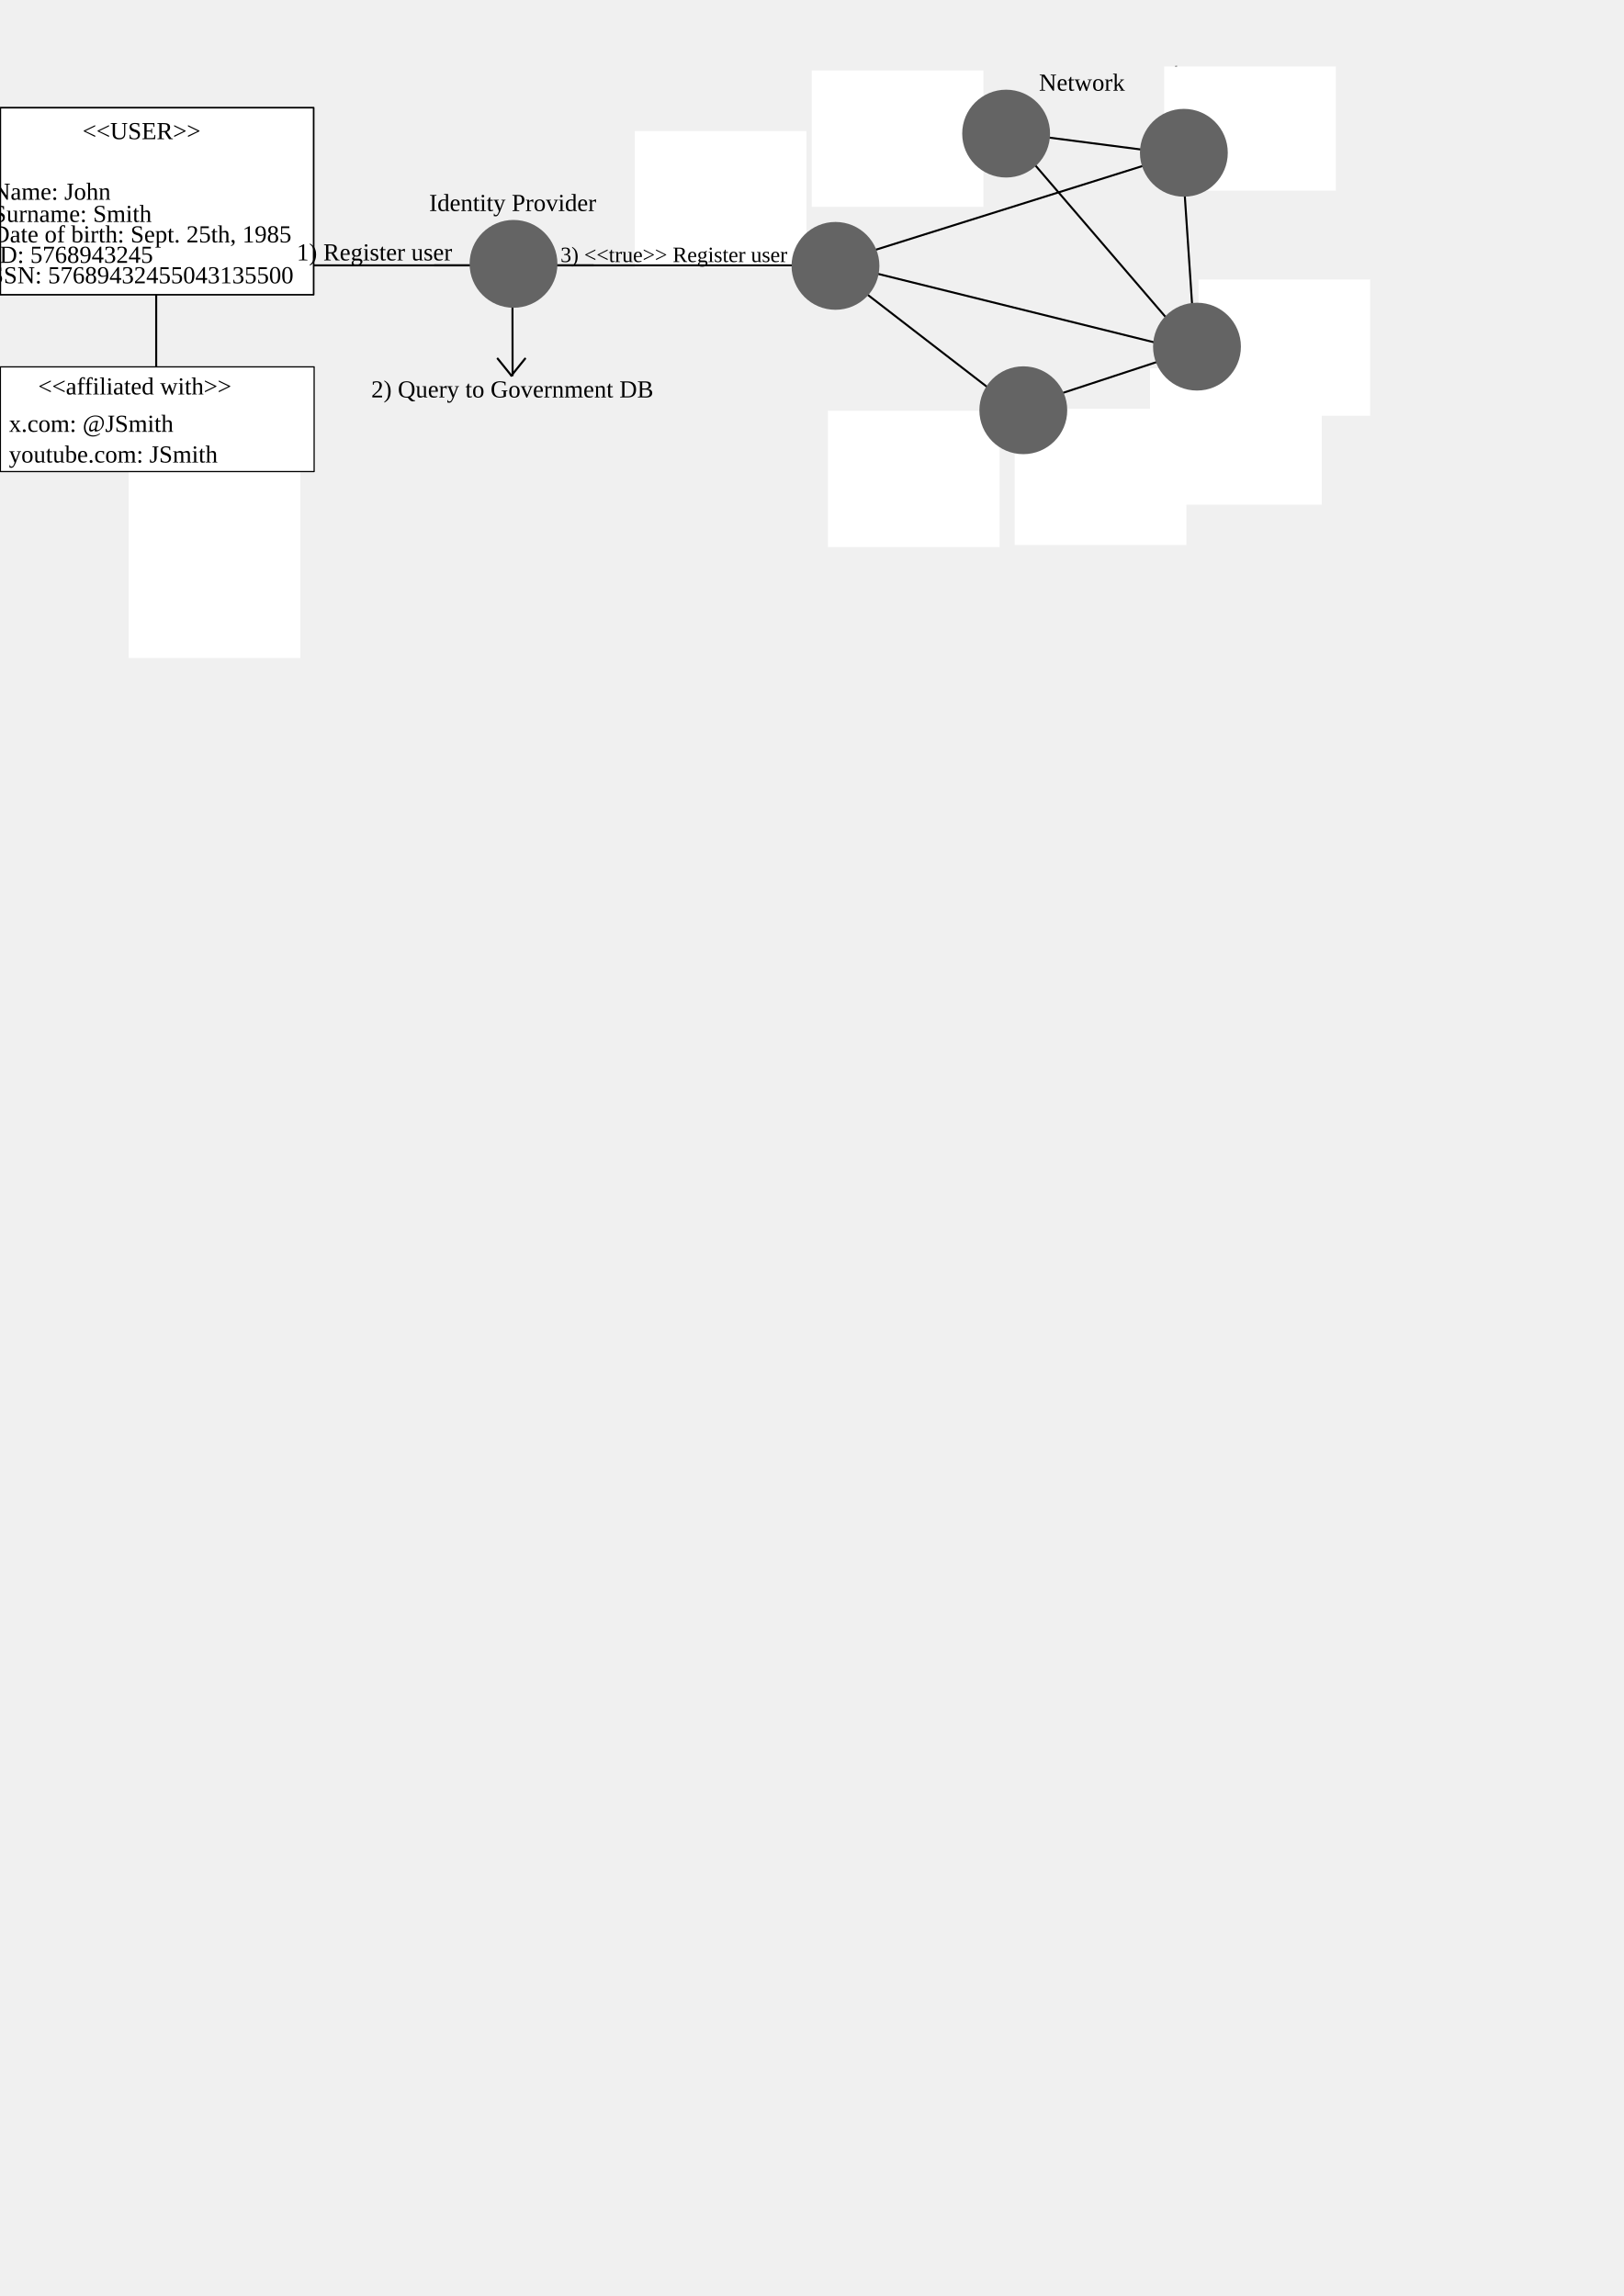
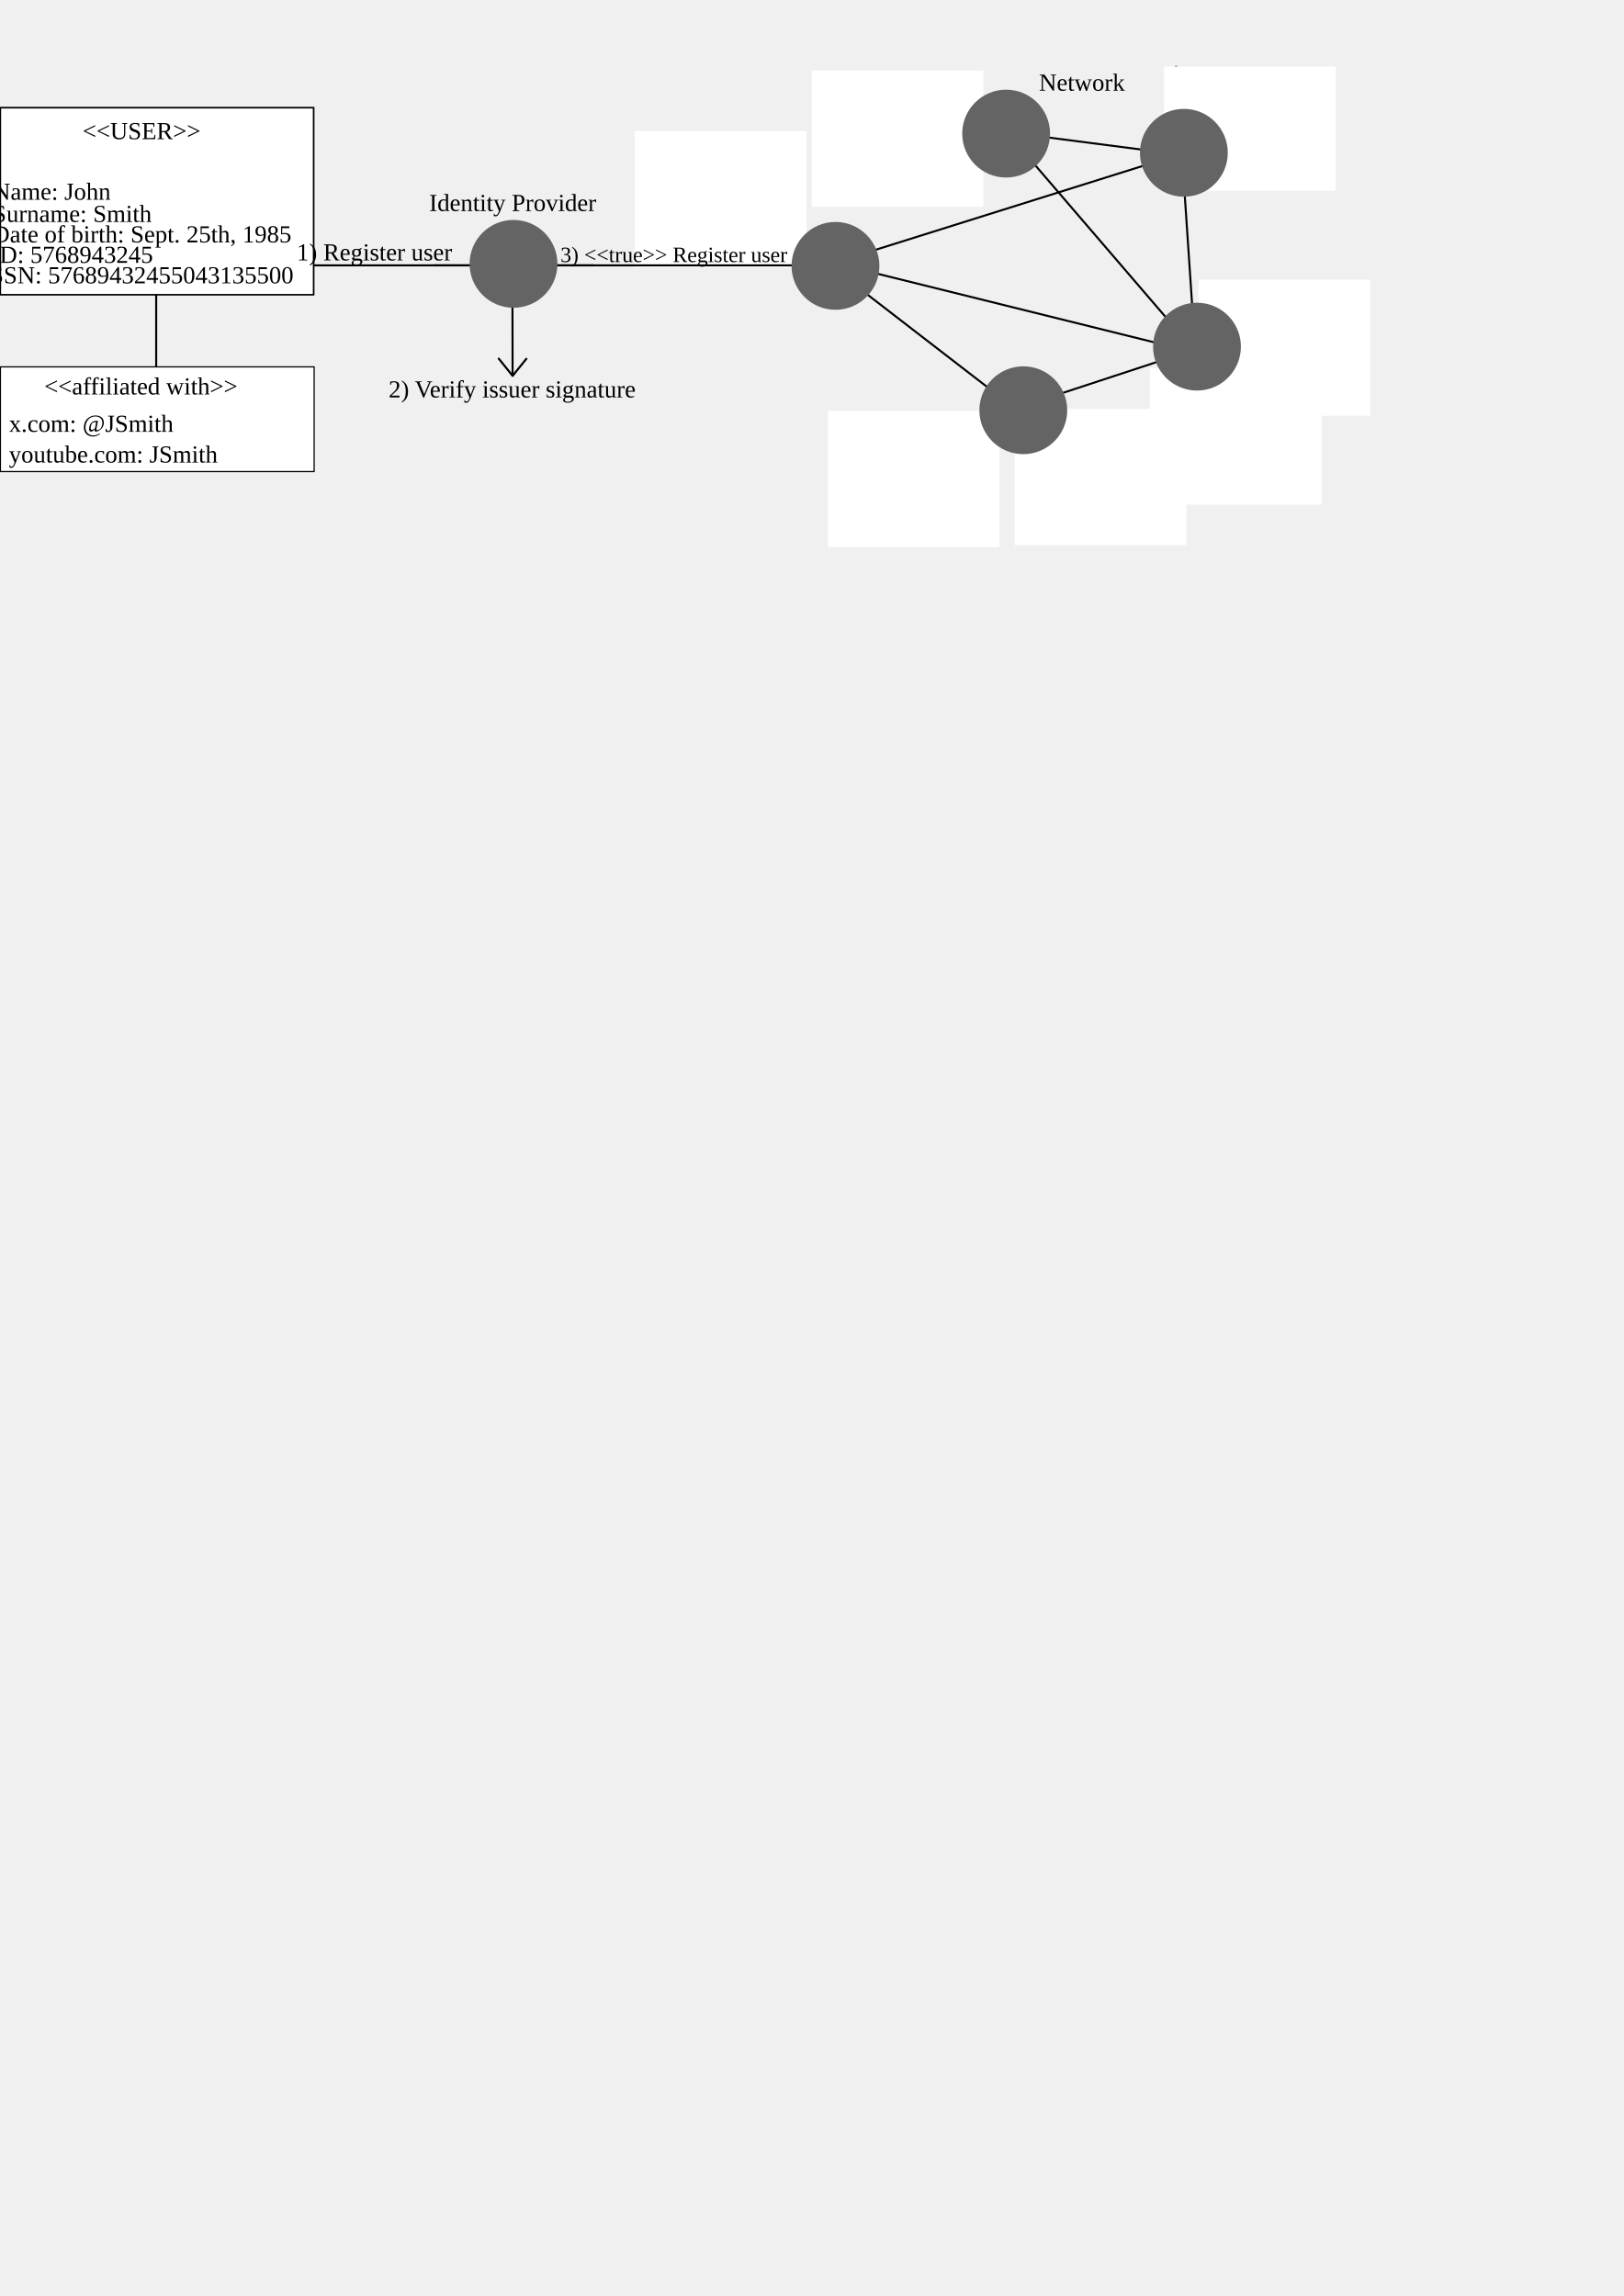
<svg xmlns="http://www.w3.org/2000/svg" width="210mm" height="297mm" viewBox="0 0 210 297" version="1.1" id="svg5">
  <defs id="defs2" />
  <g id="layer1">
-     <g id="g386" transform="translate(-40.89245,-8.507179)">
-       <rect style="fill:#000000;fill-opacity:1;stroke:none;stroke-width:0.05;stroke-linejoin:round;stroke-dasharray:none" id="rect2272" width="55.376" height="0.261" x="35.502" y="-61.225" transform="rotate(90)" />
-       <rect style="fill:#ffffff;fill-opacity:1;stroke:none;stroke-width:0.061;stroke-linejoin:round;stroke-dasharray:none" id="rect2276" width="22.203" height="26.121" x="57.539" y="67.5" />
-       <rect style="fill:#ffffff;fill-opacity:1;stroke:#000000;stroke-width:0.158;stroke-linejoin:round" id="rect2274" width="40.579" height="13.544" x="40.942" y="55.961" />
-       <text xml:space="preserve" style="font-style:italic;font-size:3.175px;font-family:'Times New Roman';-inkscape-font-specification:'Times New Roman,  Italic';text-align:center;text-anchor:middle;fill:#000000;fill-opacity:1;stroke:none;stroke-width:0.05;stroke-linejoin:round;stroke-dasharray:none" x="61.101" y="59.533" id="text2270">
-         <tspan id="tspan2268" style="font-style:normal;stroke-width:0.05" x="61.101" y="59.533">&lt;&lt;affiliated with&gt;&gt;</tspan>
-       </text>
-       <text xml:space="preserve" style="font-style:italic;font-size:3.175px;font-family:'Times New Roman';-inkscape-font-specification:'Times New Roman,  Italic';text-align:center;text-anchor:middle;fill:#ffffff;fill-opacity:1;stroke:none;stroke-width:0.05;stroke-linejoin:round;stroke-dasharray:none" x="42.049" y="64.365" id="text2280">
-         <tspan id="tspan2278" style="font-style:normal;text-align:start;text-anchor:start;fill:#000000;fill-opacity:1;stroke-width:0.05" x="42.049" y="64.365">x.com: @JSmith</tspan>
-         <tspan style="font-style:normal;text-align:start;text-anchor:start;fill:#000000;fill-opacity:1;stroke-width:0.05" x="42.049" y="68.335" id="tspan2282">youtube.com: JSmith</tspan>
-       </text>
-     </g>
+     <rect style="fill:#000000;fill-opacity:1;stroke:none;stroke-width:0.032;stroke-linejoin:round;stroke-dasharray:none" id="rect2272" width="23.238" height="0.261" x="26.995" y="-20.332" transform="rotate(90)" />
+     <rect style="fill:#ffffff;fill-opacity:1;stroke:#000000;stroke-width:0.158;stroke-linejoin:round" id="rect2274" width="40.579" height="13.544" x="0.05" y="47.454" />
+     <text xml:space="preserve" style="font-style:italic;font-size:3.175px;font-family:'Times New Roman';-inkscape-font-specification:'Times New Roman,  Italic';text-align:center;text-anchor:middle;fill:#000000;fill-opacity:1;stroke:none;stroke-width:0.05;stroke-linejoin:round;stroke-dasharray:none" x="20.209" y="51.026" id="text2270">
+       <tspan id="tspan2268" style="font-style:normal;stroke-width:0.05" x="20.209" y="51.026">&lt;&lt;affiliated with&gt;&gt;</tspan>
+     </text>
+     <text xml:space="preserve" style="font-style:italic;font-size:3.175px;font-family:'Times New Roman';-inkscape-font-specification:'Times New Roman,  Italic';text-align:center;text-anchor:middle;fill:#ffffff;fill-opacity:1;stroke:none;stroke-width:0.05;stroke-linejoin:round;stroke-dasharray:none" x="1.156" y="55.858" id="text2280">
+       <tspan id="tspan2278" style="font-style:normal;text-align:start;text-anchor:start;fill:#000000;fill-opacity:1;stroke-width:0.05" x="1.156" y="55.858">x.com: @JSmith</tspan>
+       <tspan style="font-style:normal;text-align:start;text-anchor:start;fill:#000000;fill-opacity:1;stroke-width:0.05" x="1.156" y="59.828" id="tspan2282">youtube.com: JSmith</tspan>
+     </text>
    <g id="g410" transform="translate(11.75895,2.089659)">
      <rect style="fill:#000000;fill-opacity:1;stroke:none;stroke-width:0.05;stroke-linejoin:round;stroke-dasharray:none" id="rect1200" width="55.376" height="0.261" x="79.081" y="59.103" transform="rotate(-17.43048)" />
      <rect style="fill:#000000;fill-opacity:1;stroke:none;stroke-width:0.05;stroke-linejoin:round;stroke-dasharray:none" id="rect1928" width="55.376" height="0.261" x="84.523" y="-32.973" transform="rotate(37.65765)" />
      <rect style="fill:#ffffff;fill-opacity:1;stroke:none;stroke-width:0.05;stroke-linejoin:round;stroke-dasharray:none" id="rect1930" width="22.203" height="17.631" x="119.479" y="50.782" />
      <rect style="fill:#ffffff;fill-opacity:1;stroke:none;stroke-width:0.05;stroke-linejoin:round;stroke-dasharray:none" id="rect2140" width="22.203" height="17.631" x="70.338" y="14.866" />
      <rect style="fill:#000000;fill-opacity:1;stroke:none;stroke-width:0.05;stroke-linejoin:round;stroke-dasharray:none" id="rect1198" width="55.376" height="0.261" x="44.381" y="32.106" />
      <rect style="fill:#000000;fill-opacity:1;stroke:none;stroke-width:0.05;stroke-linejoin:round;stroke-dasharray:none" id="rect2142" width="55.376" height="0.261" x="96.818" y="7.739" transform="rotate(13.92055)" />
      <circle style="fill:#646464;fill-opacity:1;stroke:none;stroke-width:0.05;stroke-linejoin:round;stroke-dasharray:none" id="path1076" cx="96.296" cy="32.302" r="5.681" />
      <rect style="fill:#000000;fill-opacity:1;stroke:none;stroke-width:0.05;stroke-linejoin:round;stroke-dasharray:none" id="rect2144" width="55.376" height="0.261" x="101.832" y="-0.466" transform="rotate(7.379468)" />
      <rect style="fill:#000000;fill-opacity:1;stroke:none;stroke-width:0.05;stroke-linejoin:round;stroke-dasharray:none" id="rect2160" width="55.376" height="0.261" x="15.858" y="-139.723" transform="rotate(86.14614)" />
      <rect style="fill:#ffffff;fill-opacity:1;stroke:none;stroke-width:0.048;stroke-linejoin:round;stroke-dasharray:none" id="rect2148" width="22.203" height="16.064" x="138.808" y="6.508" />
      <circle style="fill:#646464;fill-opacity:1;stroke:none;stroke-width:0.05;stroke-linejoin:round;stroke-dasharray:none" id="circle1129" cx="141.355" cy="17.674" r="5.681" />
      <rect style="fill:#000000;fill-opacity:1;stroke:none;stroke-width:0.05;stroke-linejoin:round;stroke-dasharray:none" id="rect2150" width="55.376" height="0.261" x="79.289" y="-80.208" transform="rotate(49.33826)" />
      <rect style="fill:#ffffff;fill-opacity:1;stroke:none;stroke-width:0.05;stroke-linejoin:round;stroke-dasharray:none" id="rect2146" width="22.203" height="17.631" x="93.227" y="7.03" />
      <circle style="fill:#646464;fill-opacity:1;stroke:none;stroke-width:0.05;stroke-linejoin:round;stroke-dasharray:none" id="circle1125" cx="118.368" cy="15.193" r="5.681" />
      <rect style="fill:#ffffff;fill-opacity:1;stroke:none;stroke-width:0.05;stroke-linejoin:round;stroke-dasharray:none" id="rect2152" width="22.203" height="17.631" x="136.979" y="45.558" />
      <rect style="fill:#000000;fill-opacity:1;stroke:none;stroke-width:0.05;stroke-linejoin:round;stroke-dasharray:none" id="rect2154" width="55.376" height="0.261" x="80.821" y="85.417" transform="rotate(-18.1954)" />
      <rect style="fill:#ffffff;fill-opacity:1;stroke:none;stroke-width:0.05;stroke-linejoin:round;stroke-dasharray:none" id="rect2156" width="22.203" height="17.631" x="95.317" y="51.044" />
      <circle style="fill:#646464;fill-opacity:1;stroke:none;stroke-width:0.05;stroke-linejoin:round;stroke-dasharray:none" id="circle1127" cx="120.589" cy="50.978" r="5.681" />
      <rect style="fill:#ffffff;fill-opacity:1;stroke:none;stroke-width:0.05;stroke-linejoin:round;stroke-dasharray:none" id="rect2158" width="22.203" height="17.631" x="143.248" y="34.065" />
      <circle style="fill:#646464;fill-opacity:1;stroke:none;stroke-width:0.05;stroke-linejoin:round;stroke-dasharray:none" id="circle1131" cx="143.052" cy="42.75" r="5.681" />
      <text xml:space="preserve" style="font-style:italic;font-size:3.175px;font-family:'Times New Roman';-inkscape-font-specification:'Times New Roman,  Italic';text-align:start;text-anchor:start;fill:#000000;fill-opacity:1;stroke:none;stroke-width:0.05;stroke-linejoin:round;stroke-dasharray:none" x="122.613" y="9.642" id="text2286">
        <tspan id="tspan2284" style="font-style:normal;stroke-width:0.05" x="122.613" y="9.642">Network</tspan>
      </text>
      <rect style="fill:#000000;fill-opacity:1;stroke:none;stroke-width:0.05;stroke-linejoin:round;stroke-dasharray:none" id="rect414" width="55.376" height="0.261" x="9.657" y="32.106" />
      <rect style="fill:#000000;stroke-width:0.05;stroke-linejoin:round" id="rect578" width="10.84" height="0.261" x="35.817" y="-54.585" transform="rotate(89.89836)" />
      <circle style="fill:#646464;fill-opacity:1;stroke:none;stroke-width:0.05;stroke-linejoin:round;stroke-dasharray:none" id="circle412" cx="54.656" cy="32.041" r="5.681" />
      <text xml:space="preserve" style="font-style:italic;font-size:3.175px;font-family:'Times New Roman';-inkscape-font-specification:'Times New Roman,  Italic';fill:#000000;stroke-width:0.05;stroke-linejoin:round" x="43.752" y="25.207" id="text520">
        <tspan id="tspan518" style="font-style:normal;stroke-width:0.05" x="43.752" y="25.207">Identity Provider</tspan>
      </text>
-       <text xml:space="preserve" style="font-style:italic;font-size:3.175px;font-family:'Times New Roman';-inkscape-font-specification:'Times New Roman,  Italic';fill:#000000;stroke-width:0.05;stroke-linejoin:round" x="36.255" y="49.32" id="text524">
-         <tspan id="tspan522" style="font-style:normal;stroke-width:0.05" x="36.255" y="49.32">2) Query to Government DB</tspan>
+       <text xml:space="preserve" style="font-style:italic;font-size:3.175px;font-family:'Times New Roman';-inkscape-font-specification:'Times New Roman,  Italic';fill:#000000;stroke-width:0.05;stroke-linejoin:round" x="38.503" y="49.32" id="text524">
+         <tspan id="tspan522" style="font-style:normal;stroke-width:0.05" x="38.503" y="49.32">2) Verify issuer signature</tspan>
      </text>
-       <rect style="fill:#000000;stroke:#000000;stroke-width:0.2;stroke-linejoin:round;stroke-dasharray:none;stroke-opacity:1" id="rect580" width="2.869" height="0.069" x="-1.994" y="-71.566" transform="matrix(-0.627796,0.7783779,-0.7677088,-0.6407989,0,0)" />
-       <rect style="fill:#000000;stroke:#000000;stroke-width:0.2;stroke-linejoin:round;stroke-dasharray:none;stroke-opacity:1" id="rect1136" width="2.869" height="0.069" x="67.71" y="13.104" transform="matrix(0.627796,0.7783779,0.7677088,-0.6407989,0,0)" />
+       <rect style="fill:#000000;stroke:#000000;stroke-width:0.2;stroke-linejoin:round;stroke-dasharray:none;stroke-opacity:1" id="rect580" width="2.869" height="0.069" x="-2.08" y="-71.706" transform="matrix(-0.627796,0.7783779,-0.7677088,-0.6407989,0,0)" />
+       <rect style="fill:#000000;stroke:#000000;stroke-width:0.2;stroke-linejoin:round;stroke-dasharray:none;stroke-opacity:1" id="rect1136" width="2.869" height="0.069" x="67.799" y="13.212" transform="matrix(0.627796,0.7783779,0.7677088,-0.6407989,0,0)" />
      <text xml:space="preserve" style="font-style:italic;font-size:2.822px;font-family:'Times New Roman';-inkscape-font-specification:'Times New Roman,  Italic';fill:#000000;stroke:#000000;stroke-width:0;stroke-linejoin:round;stroke-miterlimit:4;stroke-dasharray:none;stroke-opacity:1" x="60.731" y="31.802" id="text1140">
        <tspan id="tspan1138" style="font-style:normal;font-weight:normal;font-size:2.822px;stroke-width:0;stroke-miterlimit:4;stroke-dasharray:none" x="60.731" y="31.802">3) &lt;&lt;true&gt;&gt; Register user</tspan>
      </text>
    </g>
    <rect style="fill:#ffffff;fill-opacity:1;stroke:#000000;stroke-width:0.212;stroke-linejoin:round" id="rect234" width="40.526" height="24.2" x="0.04" y="13.926" />
    <text xml:space="preserve" style="font-style:italic;font-size:3.175px;font-family:'Times New Roman';-inkscape-font-specification:'Times New Roman,  Italic';text-align:center;text-anchor:middle;fill:none;stroke:#000000;stroke-width:0.05;stroke-linejoin:round;stroke-dasharray:none" x="20.296" y="18.001" id="text290">
      <tspan id="tspan288" style="font-style:normal;font-weight:normal;fill:#000000;fill-opacity:1;stroke:none;stroke-width:0.05;stroke-dasharray:none" x="20.296" y="18.001">&lt;&lt;USER&gt;&gt;</tspan>
    </text>
    <text xml:space="preserve" style="font-style:italic;font-size:3.175px;font-family:'Times New Roman';-inkscape-font-specification:'Times New Roman,  Italic';text-align:center;text-anchor:middle;fill:#000000;fill-opacity:1;stroke:none;stroke-width:0.05;stroke-linejoin:round;stroke-dasharray:none" x="8.679" y="25.837" id="text1006">
      <tspan id="tspan1004" style="font-style:normal;stroke-width:0.05" x="8.679" y="25.837">Name: John</tspan>
    </text>
    <text xml:space="preserve" style="font-style:italic;font-size:3.175px;font-family:'Times New Roman';-inkscape-font-specification:'Times New Roman,  Italic';text-align:center;text-anchor:middle;fill:#000000;fill-opacity:1;stroke:none;stroke-width:0.05;stroke-linejoin:round;stroke-dasharray:none" x="11.325" y="28.71" id="text1010">
      <tspan id="tspan1008" style="font-style:normal;stroke-width:0.05" x="11.325" y="28.71">Surname: Smith</tspan>
    </text>
    <text xml:space="preserve" style="font-style:italic;font-size:3.175px;font-family:'Times New Roman';-inkscape-font-specification:'Times New Roman,  Italic';text-align:center;text-anchor:middle;fill:#000000;fill-opacity:1;stroke:none;stroke-width:0.05;stroke-linejoin:round;stroke-dasharray:none" x="20.321" y="31.356" id="text1014">
      <tspan id="tspan1012" style="font-style:normal;stroke-width:0.05" x="20.321" y="31.356">Date of birth: Sept. 25th, 1985</tspan>
    </text>
    <text xml:space="preserve" style="font-style:italic;font-size:3.175px;font-family:'Times New Roman';-inkscape-font-specification:'Times New Roman,  Italic';text-align:center;text-anchor:middle;fill:#000000;fill-opacity:1;stroke:none;stroke-width:0.05;stroke-linejoin:round;stroke-dasharray:none" x="11.325" y="34.002" id="text1018">
      <tspan id="tspan1016" style="font-style:normal;stroke-width:0.05" x="11.325" y="34.002">ID: 5768943245</tspan>
    </text>
    <text xml:space="preserve" style="font-style:italic;font-size:3.175px;font-family:'Times New Roman';-inkscape-font-specification:'Times New Roman,  Italic';text-align:center;text-anchor:middle;fill:#000000;fill-opacity:1;stroke:none;stroke-width:0.05;stroke-linejoin:round;stroke-dasharray:none" x="20.321" y="36.648" id="text1022">
      <tspan id="tspan1020" style="font-style:normal;stroke-width:0.05" x="20.321" y="36.648">SSN: 57689432455043135500</tspan>
    </text>
    <text xml:space="preserve" style="font-style:italic;font-size:3.175px;font-family:'Times New Roman';-inkscape-font-specification:'Times New Roman,  Italic';text-align:center;text-anchor:middle;fill:#000000;fill-opacity:1;stroke:none;stroke-width:0.05;stroke-linejoin:round;stroke-dasharray:none" x="50.412" y="33.687" id="text2266">
      <tspan id="tspan2264" style="font-style:normal;fill:#000000;fill-opacity:1;stroke-width:0.05" x="50.412" y="33.687">1) Register user</tspan>
    </text>
  </g>
</svg>
